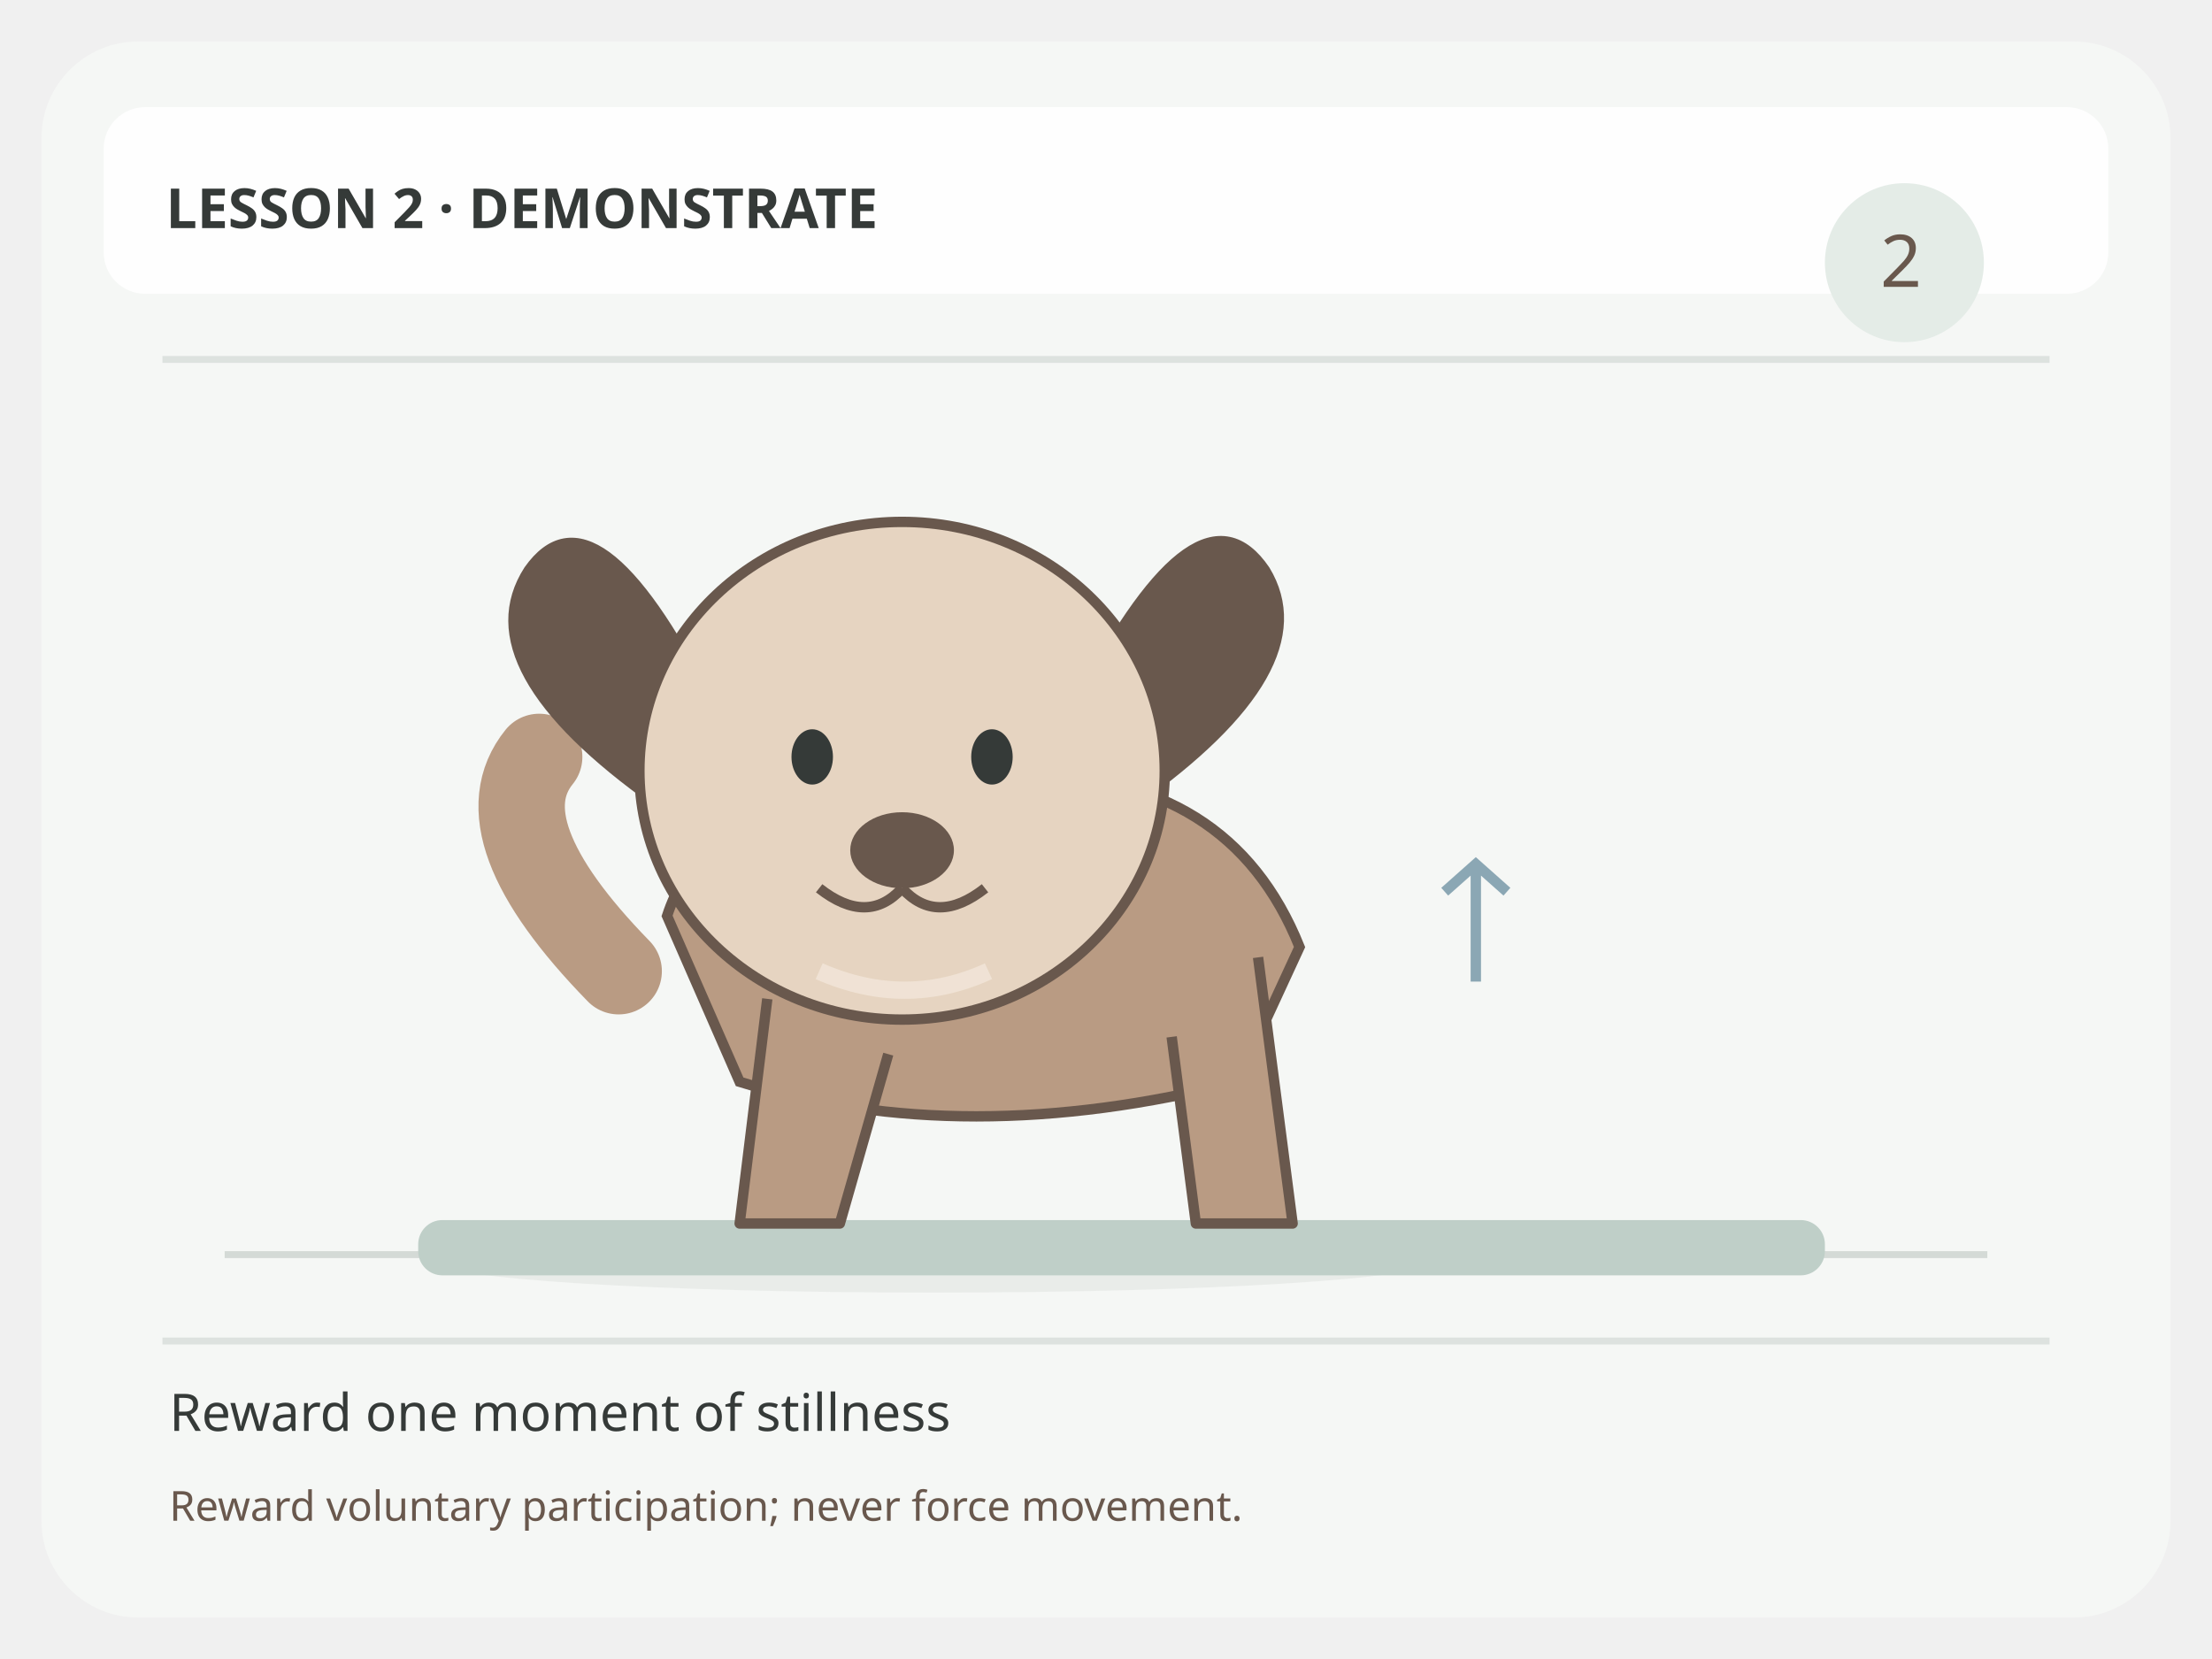
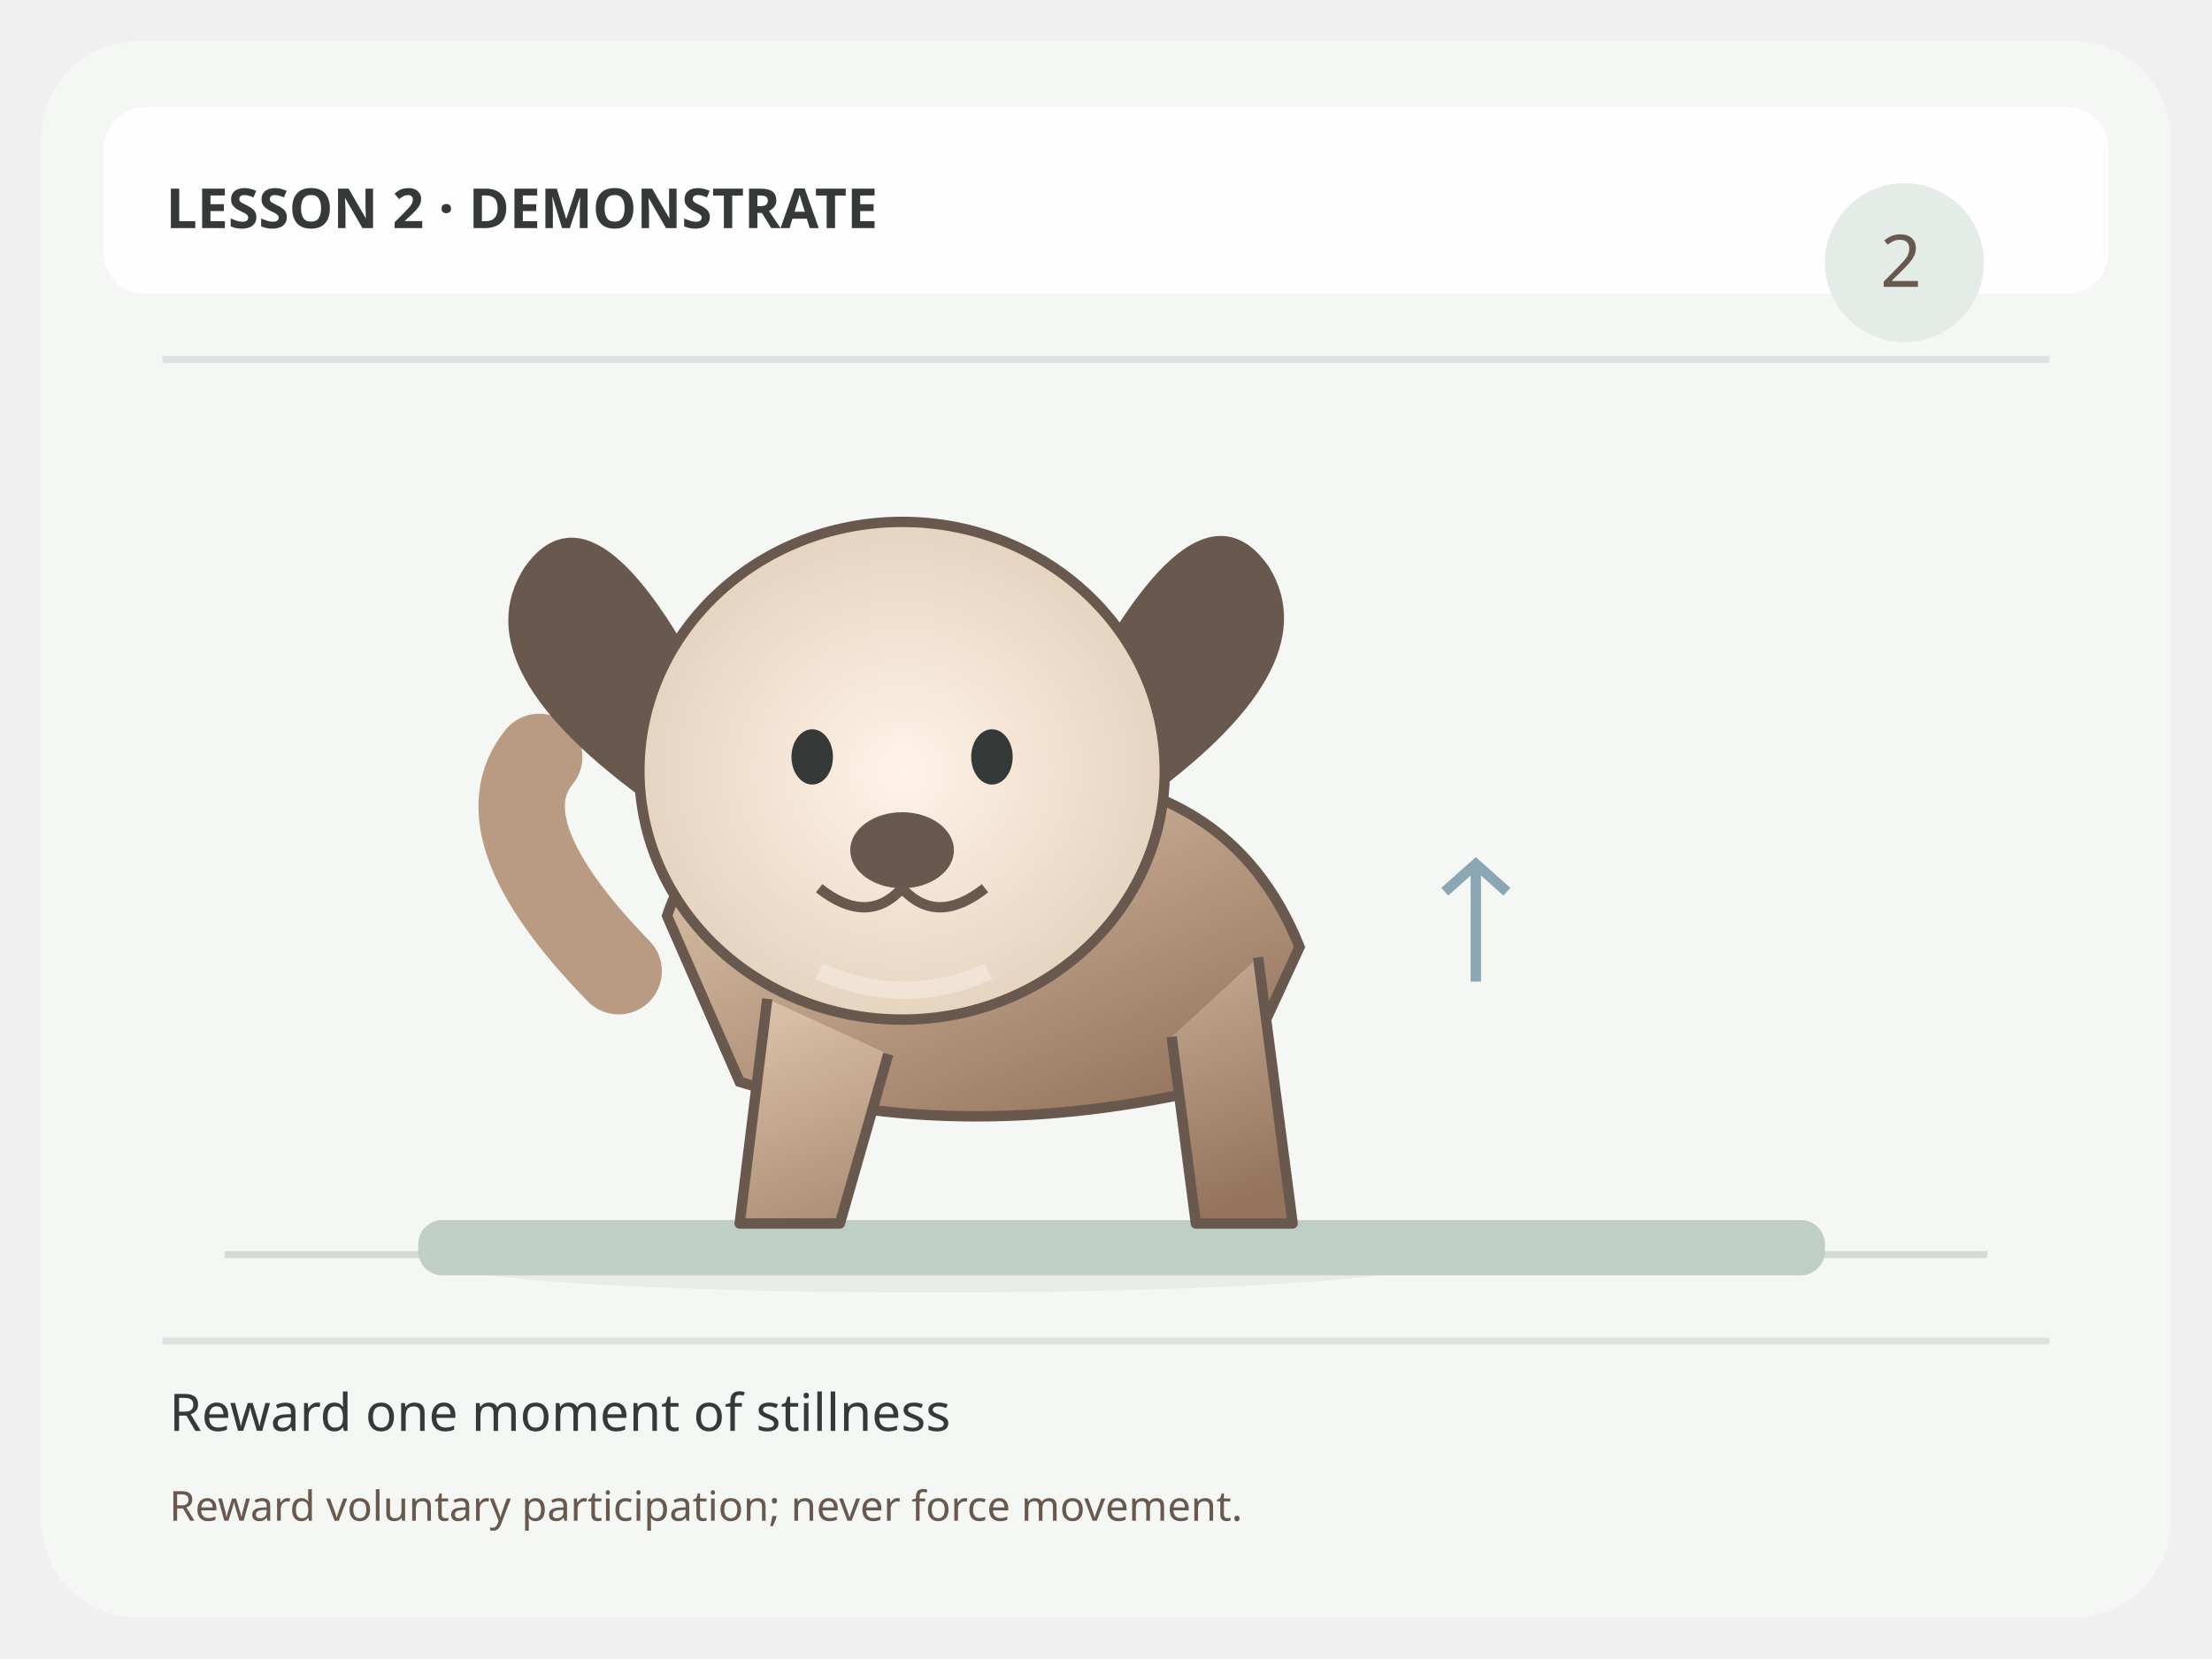
<svg xmlns="http://www.w3.org/2000/svg" viewBox="0 0 640 480" role="img" aria-labelledby="title description">
+   <defs>
+     <linearGradient id="fur" x1="0" y1="0" x2=".8" y2="1">
+       <stop offset="0" stop-color="#E5CEB5" />
+       <stop offset=".55" stop-color="#B99B83" />
+       <stop offset="1" stop-color="#94745C" />
+     </linearGradient>
+     <radialGradient id="muzzle">
+       <stop stop-color="#FFF3E8" />
+       <stop offset="1" stop-color="#E6D4C1" />
+     </radialGradient>
+   </defs>
+   <style>text,tspan{font-family:"Poppins",sans-serif!important}</style>
  <rect x="12" y="12" width="616" height="456" rx="28" fill="#F5F7F5" />
  <rect x="30" y="31" width="580" height="54" rx="12" fill="#FFFFFF" opacity=".9" />
-   <text x="48" y="66" font-family="sans-serif" font-size="16" font-weight="700" fill="#353A38">LESSON 2 · DEMONSTRATE</text>
+   <text x="48" y="66" font-family="Poppins, sans-serif" font-size="16" font-weight="700" fill="#353A38">LESSON 2 · DEMONSTRATE</text>
  <g>
    <circle cx="551" cy="76" r="23" fill="#E4ECE7" />
-     <text x="544" y="83" font-family="sans-serif" font-size="21" fill="#69584D">2</text>
+     <text x="544" y="83" font-family="Poppins, sans-serif" font-size="21" fill="#69584D">2</text>
  </g>
  <path d="M47 104h546" stroke="#DDE2DF" stroke-width="2" />
  <path d="M65 363h510" stroke="#D4DAD6" stroke-width="2" />
  <ellipse cx="270" cy="365" rx="144" ry="9" fill="#A9B0AB" opacity=".15" />
  <rect x="121" y="353" width="407" height="16" rx="7" fill="#BFCFC8" />
  <path d="M427 284v-34m-9 8 9-8 9 8" stroke="#8BA7B4" stroke-width="3" fill="none" />
  <g transform="translate(0 6)">
    <path d="M179 275Q139 234 156 213" fill="none" stroke="#B99B83" stroke-width="25" stroke-linecap="round" />
-     <path d="M193 259Q208 213 296 218Q356 218 376 268L358 307Q279 327 214 307Z" fill="#B99B83" stroke="#69584D" stroke-width="3" />
-     <path d="M222 283l-8 65h29l14-49m82-5 7 54h28l-10-77" fill="#B99B83" stroke="#69584D" stroke-width="3" stroke-linejoin="round" />
+     <path d="M193 259Q208 213 296 218Q356 218 376 268L358 307Q279 327 214 307Z" fill="url(#fur)" stroke="#69584D" stroke-width="3" />
+     <path d="M222 283l-8 65h29l14-49m82-5 7 54h28l-10-77" fill="url(#fur)" stroke="#69584D" stroke-width="3" stroke-linejoin="round" />
    <path d="M205 197q-33-65-52-38-18 28 37 67m123-30q34-65 53-37 17 28-38 67" fill="#69584D" stroke="#69584D" stroke-width="3" />
-     <ellipse cx="261" cy="217" rx="76" ry="72" fill="#E6D4C1" stroke="#69584D" stroke-width="3" />
+     <ellipse cx="261" cy="217" rx="76" ry="72" fill="url(#muzzle)" stroke="#69584D" stroke-width="3" />
    <ellipse cx="235" cy="213" rx="6" ry="8" fill="#353A38" />
    <ellipse cx="287" cy="213" rx="6" ry="8" fill="#353A38" />
    <ellipse cx="261" cy="240" rx="15" ry="11" fill="#69584D" />
    <path d="M261 251q-10 11-24 0m24 0q10 11 24 0" stroke="#69584D" stroke-width="3" fill="none" />
    <path d="M237 275q25 11 49 0" stroke="#F2E6D9" stroke-width="5" fill="none" opacity=".8" />
  </g>
  <path d="M47 388h546" stroke="#DDE2DF" stroke-width="2" />
-   <text x="49" y="414" font-family="sans-serif" font-size="15" fill="#353A38">Reward one moment of stillness</text>
-   <text x="49" y="440" font-family="sans-serif" font-size="12" fill="#69584D">Reward voluntary participation; never force movement.</text>
+   <text x="49" y="414" font-family="Poppins, sans-serif" font-size="15" fill="#353A38">Reward one moment of stillness</text>
+   <text x="49" y="440" font-family="Poppins, sans-serif" font-size="12" fill="#69584D">Reward voluntary participation; never force movement.</text>
</svg>
